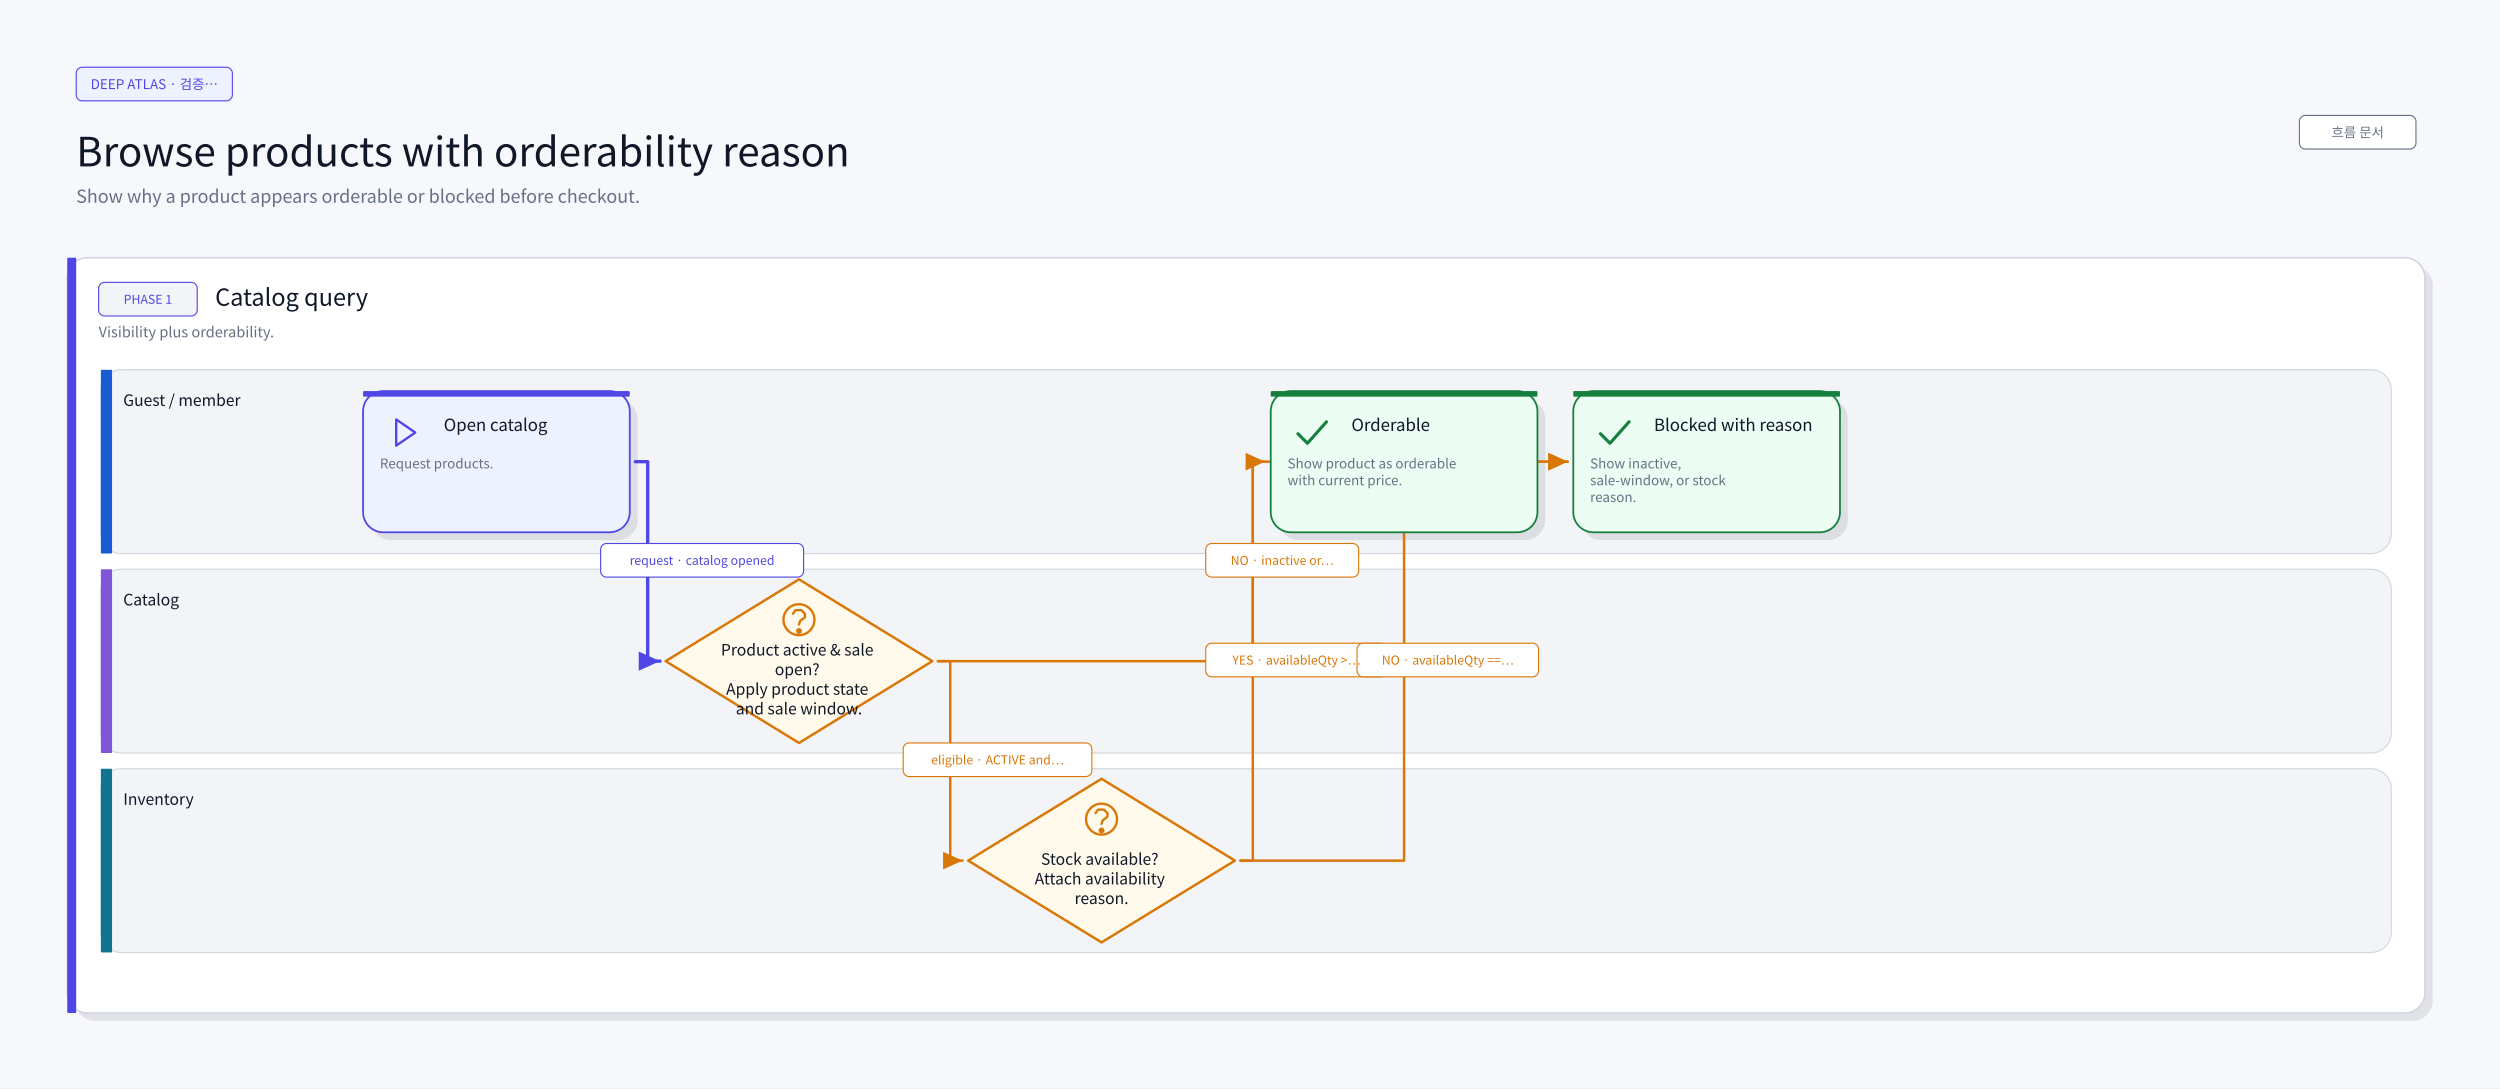
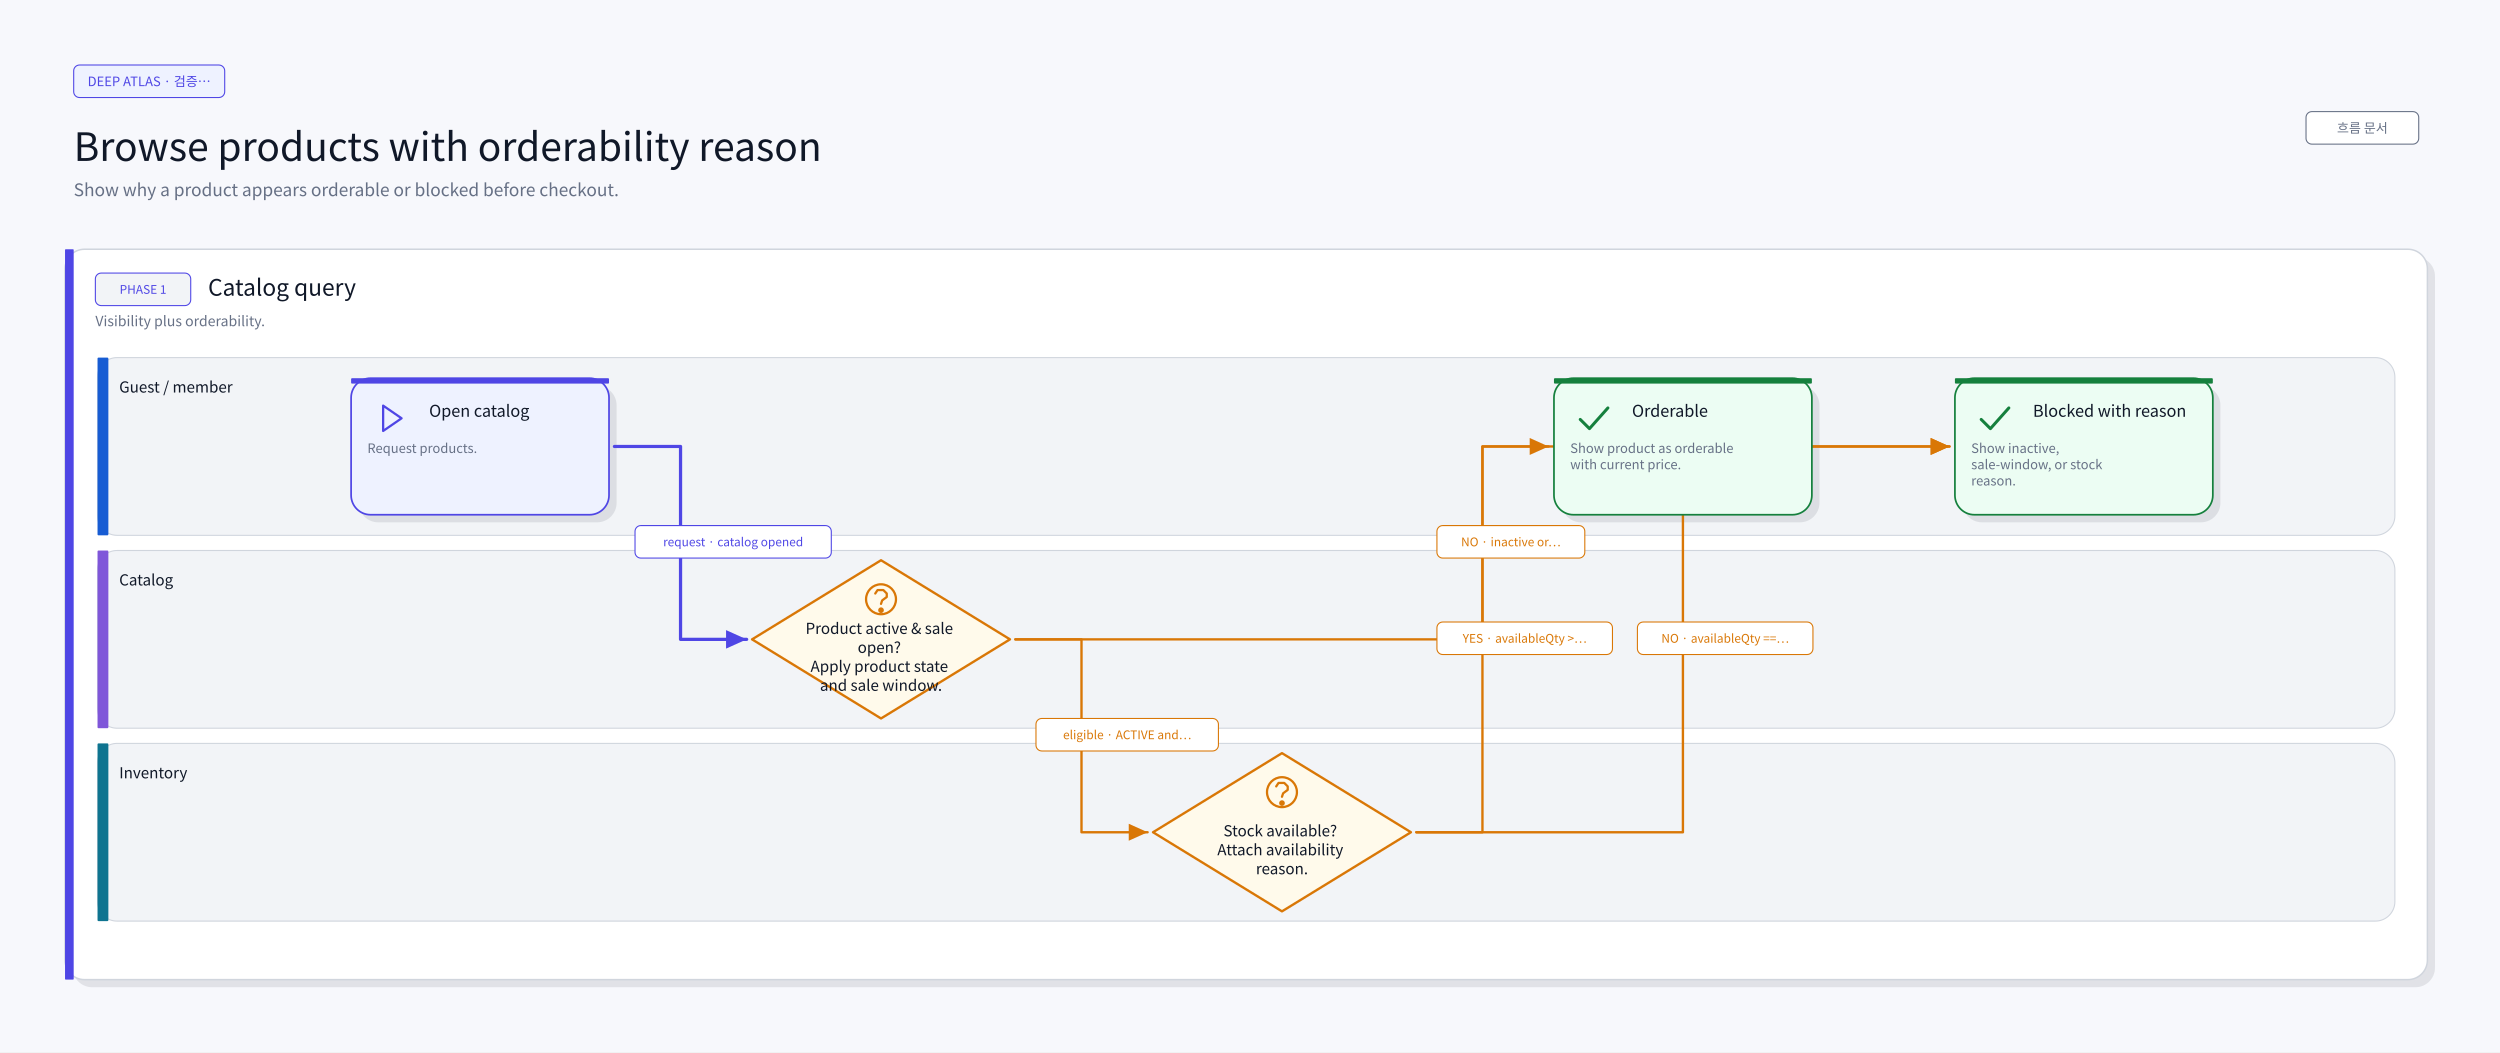
- <svg xmlns="http://www.w3.org/2000/svg" width="2231" height="971" viewBox="-12.00 -22.00 2231.00 971.00">
-   <rect x="-12.00" y="-22.00" width="2231.00" height="971.00" fill="#F7F8FC" />
-   <rect x="55.00" y="215.00" width="2104.00" height="674.00" rx="18.00" stroke="#101828" fill="#101828" stroke-width="0.0" opacity="0.100" />
-   <rect x="48.00" y="208.00" width="2104.00" height="674.00" rx="18.00" stroke="#D0D5DD" fill="#FFFFFF" stroke-width="1.4" opacity="1.000" />
-   <rect x="78.00" y="308.00" width="2044.00" height="164.00" rx="18.00" stroke="#D0D5DD" fill="#F2F4F7" stroke-width="1.0" opacity="1.000" />
-   <rect x="78.00" y="486.00" width="2044.00" height="164.00" rx="18.00" stroke="#D0D5DD" fill="#F2F4F7" stroke-width="1.0" opacity="1.000" />
-   <rect x="78.00" y="664.00" width="2044.00" height="164.00" rx="18.00" stroke="#D0D5DD" fill="#F2F4F7" stroke-width="1.0" opacity="1.000" />
+ <svg xmlns="http://www.w3.org/2000/svg" width="2307" height="971" viewBox="-12.00 -22.00 2307.00 971.00">
+   <rect x="-12.00" y="-22.00" width="2307.00" height="971.00" fill="#F7F8FC" />
+   <rect x="55.00" y="215.00" width="2180.00" height="674.00" rx="18.00" stroke="#101828" fill="#101828" stroke-width="0.0" opacity="0.100" />
+   <rect x="48.00" y="208.00" width="2180.00" height="674.00" rx="18.00" stroke="#D0D5DD" fill="#FFFFFF" stroke-width="1.4" opacity="1.000" />
+   <rect x="78.00" y="308.00" width="2120.00" height="164.00" rx="18.00" stroke="#D0D5DD" fill="#F2F4F7" stroke-width="1.0" opacity="1.000" />
+   <rect x="78.00" y="486.00" width="2120.00" height="164.00" rx="18.00" stroke="#D0D5DD" fill="#F2F4F7" stroke-width="1.0" opacity="1.000" />
+   <rect x="78.00" y="664.00" width="2120.00" height="164.00" rx="18.00" stroke="#D0D5DD" fill="#F2F4F7" stroke-width="1.0" opacity="1.000" />
  <rect x="319.00" y="334.00" width="238.00" height="126.00" rx="18.00" stroke="#101828" fill="#101828" stroke-width="0.0" opacity="0.100" />
-   <rect x="1129.00" y="334.00" width="238.00" height="126.00" rx="18.00" stroke="#101828" fill="#101828" stroke-width="0.0" opacity="0.100" />
-   <rect x="1399.00" y="334.00" width="238.00" height="126.00" rx="18.00" stroke="#101828" fill="#101828" stroke-width="0.0" opacity="0.100" />
-   <polyline points="555.00,390.00 566.00,390.00 566.00,568.00 577.00,568.00" stroke="#4F46E5" fill="none" stroke-width="3.0" opacity="1.000" stroke-linejoin="round" stroke-linecap="round" />
-   <polygon points="577.00,568.00 558.00,576.55 558.00,559.45" fill="#4F46E5" opacity="1.000" />
-   <polyline points="825.00,568.00 836.00,568.00 836.00,746.00 847.00,746.00" stroke="#D97706" fill="none" stroke-width="2.2" opacity="1.000" stroke-linejoin="round" stroke-linecap="round" />
-   <polygon points="847.00,746.00 829.60,753.83 829.60,738.17" fill="#D97706" opacity="1.000" />
-   <polyline points="825.00,568.00 1106.00,568.00 1106.00,390.00 1387.00,390.00" stroke="#D97706" fill="none" stroke-width="2.2" opacity="1.000" stroke-linejoin="round" stroke-linecap="round" />
-   <polygon points="1387.00,390.00 1369.60,397.83 1369.60,382.17" fill="#D97706" opacity="1.000" />
-   <polyline points="1095.00,746.00 1106.00,746.00 1106.00,390.00 1117.00,390.00" stroke="#D97706" fill="none" stroke-width="2.2" opacity="1.000" stroke-linejoin="round" stroke-linecap="round" />
-   <polygon points="1117.00,390.00 1099.60,397.83 1099.60,382.17" fill="#D97706" opacity="1.000" />
-   <polyline points="1095.00,746.00 1241.00,746.00 1241.00,390.00 1387.00,390.00" stroke="#D97706" fill="none" stroke-width="2.2" opacity="1.000" stroke-linejoin="round" stroke-linecap="round" />
-   <polygon points="1387.00,390.00 1369.60,397.83 1369.60,382.17" fill="#D97706" opacity="1.000" />
+   <rect x="1429.00" y="334.00" width="238.00" height="126.00" rx="18.00" stroke="#101828" fill="#101828" stroke-width="0.0" opacity="0.100" />
+   <rect x="1799.00" y="334.00" width="238.00" height="126.00" rx="18.00" stroke="#101828" fill="#101828" stroke-width="0.0" opacity="0.100" />
+   <polyline points="555.00,390.00 616.00,390.00 616.00,568.00 677.00,568.00" stroke="#4F46E5" fill="none" stroke-width="3.0" opacity="1.000" stroke-linejoin="round" stroke-linecap="round" />
+   <polygon points="677.00,568.00 658.00,576.55 658.00,559.45" fill="#4F46E5" opacity="1.000" />
+   <polyline points="925.00,568.00 986.00,568.00 986.00,746.00 1047.00,746.00" stroke="#D97706" fill="none" stroke-width="2.2" opacity="1.000" stroke-linejoin="round" stroke-linecap="round" />
+   <polygon points="1047.00,746.00 1029.60,753.83 1029.60,738.17" fill="#D97706" opacity="1.000" />
+   <polyline points="925.00,568.00 1356.00,568.00 1356.00,390.00 1787.00,390.00" stroke="#D97706" fill="none" stroke-width="2.2" opacity="1.000" stroke-linejoin="round" stroke-linecap="round" />
+   <polygon points="1787.00,390.00 1769.60,397.83 1769.60,382.17" fill="#D97706" opacity="1.000" />
+   <polyline points="1295.00,746.00 1356.00,746.00 1356.00,390.00 1417.00,390.00" stroke="#D97706" fill="none" stroke-width="2.2" opacity="1.000" stroke-linejoin="round" stroke-linecap="round" />
+   <polygon points="1417.00,390.00 1399.60,397.83 1399.60,382.17" fill="#D97706" opacity="1.000" />
+   <polyline points="1295.00,746.00 1541.00,746.00 1541.00,390.00 1787.00,390.00" stroke="#D97706" fill="none" stroke-width="2.2" opacity="1.000" stroke-linejoin="round" stroke-linecap="round" />
+   <polygon points="1787.00,390.00 1769.60,397.83 1769.60,382.17" fill="#D97706" opacity="1.000" />
  <rect x="56.00" y="38.00" width="139.36" height="30.00" rx="5.40" stroke="#4F46E5" fill="#EEF2FF" stroke-width="1.0" opacity="1.000" />
-   <rect x="2040.00" y="81.00" width="104.00" height="30.00" rx="5.40" stroke="#667085" fill="#FFFFFF" stroke-width="1.0" opacity="1.000" />
+   <rect x="2116.00" y="81.00" width="104.00" height="30.00" rx="5.40" stroke="#667085" fill="#FFFFFF" stroke-width="1.0" opacity="1.000" />
  <rect x="48.00" y="208.00" width="8.00" height="674.00" rx="0.64" stroke="#4F46E5" fill="#4F46E5" stroke-width="0.0" opacity="1.000" />
  <rect x="76.00" y="230.00" width="88.00" height="30.00" rx="5.40" stroke="#4F46E5" fill="#F2F4F7" stroke-width="1.0" opacity="1.000" />
  <rect x="78.00" y="308.00" width="10.00" height="164.00" rx="0.80" stroke="#175CD3" fill="#175CD3" stroke-width="0.0" opacity="1.000" />
  <rect x="78.00" y="486.00" width="10.00" height="164.00" rx="0.80" stroke="#7F56D9" fill="#7F56D9" stroke-width="0.0" opacity="1.000" />
  <rect x="78.00" y="664.00" width="10.00" height="164.00" rx="0.80" stroke="#0E7490" fill="#0E7490" stroke-width="0.0" opacity="1.000" />
  <rect x="312.00" y="327.00" width="238.00" height="126.00" rx="18.00" stroke="#4F46E5" fill="#EEF2FF" stroke-width="1.6" opacity="1.000" />
  <rect x="312.00" y="327.00" width="238.00" height="5.00" rx="0.90" stroke="#4F46E5" fill="#4F46E5" stroke-width="0.0" opacity="1.000" />
  <rect x="327.00" y="342.00" width="44.00" height="44.00" rx="3.52" stroke="#EEF2FF" fill="#EEF2FF" stroke-width="0.0" opacity="1.000" />
-   <rect x="1122.00" y="327.00" width="238.00" height="126.00" rx="18.00" stroke="#15803D" fill="#ECFDF3" stroke-width="1.6" opacity="1.000" />
-   <rect x="1122.00" y="327.00" width="238.00" height="5.00" rx="0.90" stroke="#15803D" fill="#15803D" stroke-width="0.0" opacity="1.000" />
-   <rect x="1137.00" y="342.00" width="44.00" height="44.00" rx="3.52" stroke="#ECFDF3" fill="#ECFDF3" stroke-width="0.0" opacity="1.000" />
-   <rect x="1392.00" y="327.00" width="238.00" height="126.00" rx="18.00" stroke="#15803D" fill="#ECFDF3" stroke-width="1.6" opacity="1.000" />
-   <rect x="1392.00" y="327.00" width="238.00" height="5.00" rx="0.90" stroke="#15803D" fill="#15803D" stroke-width="0.0" opacity="1.000" />
-   <rect x="1407.00" y="342.00" width="44.00" height="44.00" rx="3.52" stroke="#ECFDF3" fill="#ECFDF3" stroke-width="0.0" opacity="1.000" />
-   <polygon points="701.00,495.00 820.00,568.00 701.00,641.00 582.00,568.00" stroke="#D97706" fill="#FFFAEB" stroke-width="2.2" opacity="1.000" stroke-linejoin="round" />
-   <rect x="679.00" y="509.00" width="44.00" height="44.00" rx="3.52" stroke="#FFFAEB" fill="#FFFAEB" stroke-width="0.0" opacity="1.000" />
-   <ellipse cx="701.00" cy="531.00" rx="13.81" ry="13.81" stroke="#D97706" fill="none" stroke-width="2.1" opacity="1.000" />
-   <ellipse cx="701.00" cy="541.10" rx="1.59" ry="1.59" stroke="#D97706" fill="#D97706" stroke-width="2.1" opacity="1.000" />
-   <polygon points="971.00,673.00 1090.00,746.00 971.00,819.00 852.00,746.00" stroke="#D97706" fill="#FFFAEB" stroke-width="2.2" opacity="1.000" stroke-linejoin="round" />
-   <rect x="949.00" y="687.00" width="44.00" height="44.00" rx="3.52" stroke="#FFFAEB" fill="#FFFAEB" stroke-width="0.0" opacity="1.000" />
-   <ellipse cx="971.00" cy="709.00" rx="13.81" ry="13.81" stroke="#D97706" fill="none" stroke-width="2.1" opacity="1.000" />
-   <ellipse cx="971.00" cy="719.10" rx="1.59" ry="1.59" stroke="#D97706" fill="#D97706" stroke-width="2.1" opacity="1.000" />
-   <rect x="524.00" y="463.00" width="181.12" height="30.00" rx="5.40" stroke="#4F46E5" fill="#FFFFFF" stroke-width="1.0" opacity="1.000" />
-   <rect x="794.00" y="641.00" width="168.36" height="30.00" rx="5.40" stroke="#D97706" fill="#FFFFFF" stroke-width="1.0" opacity="1.000" />
-   <rect x="1064.00" y="463.00" width="136.46" height="30.00" rx="5.40" stroke="#D97706" fill="#FFFFFF" stroke-width="1.0" opacity="1.000" />
-   <rect x="1064.00" y="552.00" width="161.98" height="30.00" rx="5.40" stroke="#D97706" fill="#FFFFFF" stroke-width="1.0" opacity="1.000" />
-   <rect x="1199.00" y="552.00" width="161.98" height="30.00" rx="5.40" stroke="#D97706" fill="#FFFFFF" stroke-width="1.0" opacity="1.000" />
+   <rect x="1422.00" y="327.00" width="238.00" height="126.00" rx="18.00" stroke="#15803D" fill="#ECFDF3" stroke-width="1.6" opacity="1.000" />
+   <rect x="1422.00" y="327.00" width="238.00" height="5.00" rx="0.90" stroke="#15803D" fill="#15803D" stroke-width="0.0" opacity="1.000" />
+   <rect x="1437.00" y="342.00" width="44.00" height="44.00" rx="3.52" stroke="#ECFDF3" fill="#ECFDF3" stroke-width="0.0" opacity="1.000" />
+   <rect x="1792.00" y="327.00" width="238.00" height="126.00" rx="18.00" stroke="#15803D" fill="#ECFDF3" stroke-width="1.6" opacity="1.000" />
+   <rect x="1792.00" y="327.00" width="238.00" height="5.00" rx="0.90" stroke="#15803D" fill="#15803D" stroke-width="0.0" opacity="1.000" />
+   <rect x="1807.00" y="342.00" width="44.00" height="44.00" rx="3.52" stroke="#ECFDF3" fill="#ECFDF3" stroke-width="0.0" opacity="1.000" />
+   <polygon points="801.00,495.00 920.00,568.00 801.00,641.00 682.00,568.00" stroke="#D97706" fill="#FFFAEB" stroke-width="2.2" opacity="1.000" stroke-linejoin="round" />
+   <rect x="779.00" y="509.00" width="44.00" height="44.00" rx="3.52" stroke="#FFFAEB" fill="#FFFAEB" stroke-width="0.0" opacity="1.000" />
+   <ellipse cx="801.00" cy="531.00" rx="13.81" ry="13.81" stroke="#D97706" fill="none" stroke-width="2.1" opacity="1.000" />
+   <ellipse cx="801.00" cy="541.10" rx="1.59" ry="1.59" stroke="#D97706" fill="#D97706" stroke-width="2.1" opacity="1.000" />
+   <polygon points="1171.00,673.00 1290.00,746.00 1171.00,819.00 1052.00,746.00" stroke="#D97706" fill="#FFFAEB" stroke-width="2.2" opacity="1.000" stroke-linejoin="round" />
+   <rect x="1149.00" y="687.00" width="44.00" height="44.00" rx="3.52" stroke="#FFFAEB" fill="#FFFAEB" stroke-width="0.0" opacity="1.000" />
+   <ellipse cx="1171.00" cy="709.00" rx="13.81" ry="13.81" stroke="#D97706" fill="none" stroke-width="2.1" opacity="1.000" />
+   <ellipse cx="1171.01" cy="719.10" rx="1.59" ry="1.59" stroke="#D97706" fill="#D97706" stroke-width="2.1" opacity="1.000" />
+   <rect x="574.00" y="463.00" width="181.12" height="30.00" rx="5.40" stroke="#4F46E5" fill="#FFFFFF" stroke-width="1.0" opacity="1.000" />
+   <rect x="944.00" y="641.00" width="168.36" height="30.00" rx="5.40" stroke="#D97706" fill="#FFFFFF" stroke-width="1.0" opacity="1.000" />
+   <rect x="1314.00" y="463.00" width="136.46" height="30.00" rx="5.40" stroke="#D97706" fill="#FFFFFF" stroke-width="1.0" opacity="1.000" />
+   <rect x="1314.00" y="552.00" width="161.98" height="30.00" rx="5.40" stroke="#D97706" fill="#FFFFFF" stroke-width="1.0" opacity="1.000" />
+   <rect x="1499.00" y="552.00" width="161.98" height="30.00" rx="5.40" stroke="#D97706" fill="#FFFFFF" stroke-width="1.0" opacity="1.000" />
  <polyline points="341.56,352.31 341.56,375.69 358.56,364.00 341.56,352.31" stroke="#4F46E5" fill="none" stroke-width="2.1" opacity="1.000" stroke-linejoin="round" stroke-linecap="round" />
-   <polyline points="1146.25,365.06 1154.75,373.56 1171.75,354.44" stroke="#15803D" fill="none" stroke-width="2.8" opacity="1.000" stroke-linejoin="round" stroke-linecap="round" />
-   <polyline points="1416.25,365.06 1424.75,373.56 1441.75,354.44" stroke="#15803D" fill="none" stroke-width="2.8" opacity="1.000" stroke-linejoin="round" stroke-linecap="round" />
-   <polyline points="695.69,525.69 697.81,522.50 703.13,522.50 706.31,525.69 706.31,528.88 702.07,532.06 701.00,535.25" stroke="#D97706" fill="none" stroke-width="2.1" opacity="1.000" stroke-linejoin="round" stroke-linecap="round" />
-   <polyline points="965.69,703.69 967.81,700.50 973.13,700.50 976.31,703.69 976.31,706.88 972.07,710.06 971.00,713.25" stroke="#D97706" fill="none" stroke-width="2.1" opacity="1.000" stroke-linejoin="round" stroke-linecap="round" />
+   <polyline points="1446.25,365.06 1454.75,373.56 1471.75,354.44" stroke="#15803D" fill="none" stroke-width="2.8" opacity="1.000" stroke-linejoin="round" stroke-linecap="round" />
+   <polyline points="1816.25,365.06 1824.75,373.56 1841.75,354.44" stroke="#15803D" fill="none" stroke-width="2.8" opacity="1.000" stroke-linejoin="round" stroke-linecap="round" />
+   <polyline points="795.69,525.69 797.81,522.50 803.13,522.50 806.31,525.69 806.31,528.88 802.07,532.06 801.00,535.25" stroke="#D97706" fill="none" stroke-width="2.1" opacity="1.000" stroke-linejoin="round" stroke-linecap="round" />
+   <polyline points="1165.69,703.69 1167.81,700.50 1173.13,700.50 1176.31,703.69 1176.31,706.88 1172.07,710.06 1171.00,713.25" stroke="#D97706" fill="none" stroke-width="2.1" opacity="1.000" stroke-linejoin="round" stroke-linecap="round" />
  <text x="125.68" y="57.50" font-size="12.00" font-family="NanumGothic, Noto Sans CJK KR, Apple SD Gothic Neo, Arial, sans-serif" text-anchor="middle" fill="#4F46E5" opacity="1.000">
    <tspan x="125.68" dy="0.00">DEEP ATLAS · 검증…</tspan>
  </text>
  <text x="56.00" y="126.50" font-size="36.00" font-family="NanumGothic, Noto Sans CJK KR, Apple SD Gothic Neo, Arial, sans-serif" text-anchor="start" fill="#101828" opacity="1.000">
    <tspan x="56.00" dy="0.00">Browse products with orderability reason</tspan>
  </text>
  <text x="56.00" y="159.00" font-size="16.00" font-family="NanumGothic, Noto Sans CJK KR, Apple SD Gothic Neo, Arial, sans-serif" text-anchor="start" fill="#667085" opacity="1.000">
    <tspan x="56.00" dy="0.00">Show why a product appears orderable or blocked before checkout.</tspan>
  </text>
  <a href="[[architecture/atlas/flows/browse-orderable-products.md]]">
-     <text x="2092.00" y="100.50" font-size="12.00" font-family="NanumGothic, Noto Sans CJK KR, Apple SD Gothic Neo, Arial, sans-serif" text-anchor="middle" fill="#667085" opacity="1.000">
-       <tspan x="2092.00" dy="0.00">흐름 문서</tspan>
+     <text x="2168.00" y="100.50" font-size="12.00" font-family="NanumGothic, Noto Sans CJK KR, Apple SD Gothic Neo, Arial, sans-serif" text-anchor="middle" fill="#667085" opacity="1.000">
+       <tspan x="2168.00" dy="0.00">흐름 문서</tspan>
    </text>
  </a>
  <text x="120.00" y="249.12" font-size="11.00" font-family="NanumGothic, Noto Sans CJK KR, Apple SD Gothic Neo, Arial, sans-serif" text-anchor="middle" fill="#4F46E5" opacity="1.000">
    <tspan x="120.00" dy="0.00">PHASE 1</tspan>
  </text>
  <text x="180.00" y="250.88" font-size="21.00" font-family="NanumGothic, Noto Sans CJK KR, Apple SD Gothic Neo, Arial, sans-serif" text-anchor="start" fill="#101828" opacity="1.000">
    <tspan x="180.00" dy="0.00">Catalog query</tspan>
  </text>
  <text x="76.00" y="279.00" font-size="13.00" font-family="NanumGothic, Noto Sans CJK KR, Apple SD Gothic Neo, Arial, sans-serif" text-anchor="start" fill="#667085" opacity="1.000">
    <tspan x="76.00" dy="0.00">Visibility plus orderability.</tspan>
  </text>
  <text x="98.00" y="340.25" font-size="14.00" font-family="NanumGothic, Noto Sans CJK KR, Apple SD Gothic Neo, Arial, sans-serif" text-anchor="start" fill="#101828" opacity="1.000">
    <tspan x="98.00" dy="0.00">Guest / member</tspan>
  </text>
  <text x="98.00" y="518.25" font-size="14.00" font-family="NanumGothic, Noto Sans CJK KR, Apple SD Gothic Neo, Arial, sans-serif" text-anchor="start" fill="#101828" opacity="1.000">
    <tspan x="98.00" dy="0.00">Catalog</tspan>
  </text>
  <text x="98.00" y="696.25" font-size="14.00" font-family="NanumGothic, Noto Sans CJK KR, Apple SD Gothic Neo, Arial, sans-serif" text-anchor="start" fill="#101828" opacity="1.000">
    <tspan x="98.00" dy="0.00">Inventory</tspan>
  </text>
  <text x="384.00" y="362.62" font-size="15.00" font-family="NanumGothic, Noto Sans CJK KR, Apple SD Gothic Neo, Arial, sans-serif" text-anchor="start" fill="#101828" opacity="1.000">
    <tspan x="384.00" dy="0.00">Open catalog</tspan>
  </text>
  <text x="327.00" y="396.00" font-size="12.00" font-family="NanumGothic, Noto Sans CJK KR, Apple SD Gothic Neo, Arial, sans-serif" text-anchor="start" fill="#667085" opacity="1.000">
    <tspan x="327.00" dy="0.00">Request products.</tspan>
  </text>
-   <text x="1194.00" y="362.62" font-size="15.00" font-family="NanumGothic, Noto Sans CJK KR, Apple SD Gothic Neo, Arial, sans-serif" text-anchor="start" fill="#101828" opacity="1.000">
-     <tspan x="1194.00" dy="0.00">Orderable</tspan>
+   <text x="1494.00" y="362.62" font-size="15.00" font-family="NanumGothic, Noto Sans CJK KR, Apple SD Gothic Neo, Arial, sans-serif" text-anchor="start" fill="#101828" opacity="1.000">
+     <tspan x="1494.00" dy="0.00">Orderable</tspan>
  </text>
-   <text x="1137.00" y="396.00" font-size="12.00" font-family="NanumGothic, Noto Sans CJK KR, Apple SD Gothic Neo, Arial, sans-serif" text-anchor="start" fill="#667085" opacity="1.000">
-     <tspan x="1137.00" dy="0.00">Show product as orderable</tspan>
-     <tspan x="1137.00" dy="15.00">with current price.</tspan>
+   <text x="1437.00" y="396.00" font-size="12.00" font-family="NanumGothic, Noto Sans CJK KR, Apple SD Gothic Neo, Arial, sans-serif" text-anchor="start" fill="#667085" opacity="1.000">
+     <tspan x="1437.00" dy="0.00">Show product as orderable</tspan>
+     <tspan x="1437.00" dy="15.00">with current price.</tspan>
  </text>
-   <text x="1464.00" y="362.62" font-size="15.00" font-family="NanumGothic, Noto Sans CJK KR, Apple SD Gothic Neo, Arial, sans-serif" text-anchor="start" fill="#101828" opacity="1.000">
-     <tspan x="1464.00" dy="0.00">Blocked with reason</tspan>
+   <text x="1864.00" y="362.62" font-size="15.00" font-family="NanumGothic, Noto Sans CJK KR, Apple SD Gothic Neo, Arial, sans-serif" text-anchor="start" fill="#101828" opacity="1.000">
+     <tspan x="1864.00" dy="0.00">Blocked with reason</tspan>
  </text>
-   <text x="1407.00" y="396.00" font-size="12.00" font-family="NanumGothic, Noto Sans CJK KR, Apple SD Gothic Neo, Arial, sans-serif" text-anchor="start" fill="#667085" opacity="1.000">
-     <tspan x="1407.00" dy="0.00">Show inactive,</tspan>
-     <tspan x="1407.00" dy="15.00">sale-window, or stock</tspan>
-     <tspan x="1407.00" dy="15.00">reason.</tspan>
+   <text x="1807.00" y="396.00" font-size="12.00" font-family="NanumGothic, Noto Sans CJK KR, Apple SD Gothic Neo, Arial, sans-serif" text-anchor="start" fill="#667085" opacity="1.000">
+     <tspan x="1807.00" dy="0.00">Show inactive,</tspan>
+     <tspan x="1807.00" dy="15.00">sale-window, or stock</tspan>
+     <tspan x="1807.00" dy="15.00">reason.</tspan>
  </text>
  <a href="[[rules/rule-product-active]]">
-     <text x="701.00" y="563.00" font-size="14.00" font-family="NanumGothic, Noto Sans CJK KR, Apple SD Gothic Neo, Arial, sans-serif" text-anchor="middle" fill="#101828" opacity="1.000">
-       <tspan x="701.00" dy="0.00">Product active &amp; sale</tspan>
-       <tspan x="701.00" dy="17.50">open?</tspan>
-       <tspan x="701.00" dy="17.50">Apply product state</tspan>
-       <tspan x="701.00" dy="17.50">and sale window.</tspan>
+     <text x="801.00" y="563.00" font-size="14.00" font-family="NanumGothic, Noto Sans CJK KR, Apple SD Gothic Neo, Arial, sans-serif" text-anchor="middle" fill="#101828" opacity="1.000">
+       <tspan x="801.00" dy="0.00">Product active &amp; sale</tspan>
+       <tspan x="801.00" dy="17.50">open?</tspan>
+       <tspan x="801.00" dy="17.50">Apply product state</tspan>
+       <tspan x="801.00" dy="17.50">and sale window.</tspan>
    </text>
  </a>
  <a href="[[rules/rule-stock-available]]">
-     <text x="971.00" y="749.75" font-size="14.00" font-family="NanumGothic, Noto Sans CJK KR, Apple SD Gothic Neo, Arial, sans-serif" text-anchor="middle" fill="#101828" opacity="1.000">
-       <tspan x="971.00" dy="0.00">Stock available?</tspan>
-       <tspan x="971.00" dy="17.50">Attach availability</tspan>
-       <tspan x="971.00" dy="17.50">reason.</tspan>
+     <text x="1171.00" y="749.75" font-size="14.00" font-family="NanumGothic, Noto Sans CJK KR, Apple SD Gothic Neo, Arial, sans-serif" text-anchor="middle" fill="#101828" opacity="1.000">
+       <tspan x="1171.00" dy="0.00">Stock available?</tspan>
+       <tspan x="1171.00" dy="17.50">Attach availability</tspan>
+       <tspan x="1171.00" dy="17.50">reason.</tspan>
    </text>
  </a>
-   <text x="614.56" y="482.12" font-size="11.00" font-family="NanumGothic, Noto Sans CJK KR, Apple SD Gothic Neo, Arial, sans-serif" text-anchor="middle" fill="#4F46E5" opacity="1.000">
-     <tspan x="614.56" dy="0.00">request · catalog opened</tspan>
+   <text x="664.56" y="482.12" font-size="11.00" font-family="NanumGothic, Noto Sans CJK KR, Apple SD Gothic Neo, Arial, sans-serif" text-anchor="middle" fill="#4F46E5" opacity="1.000">
+     <tspan x="664.56" dy="0.00">request · catalog opened</tspan>
  </text>
-   <text x="878.18" y="660.12" font-size="11.00" font-family="NanumGothic, Noto Sans CJK KR, Apple SD Gothic Neo, Arial, sans-serif" text-anchor="middle" fill="#D97706" opacity="1.000">
-     <tspan x="878.18" dy="0.00">eligible · ACTIVE and…</tspan>
+   <text x="1028.18" y="660.12" font-size="11.00" font-family="NanumGothic, Noto Sans CJK KR, Apple SD Gothic Neo, Arial, sans-serif" text-anchor="middle" fill="#D97706" opacity="1.000">
+     <tspan x="1028.18" dy="0.00">eligible · ACTIVE and…</tspan>
  </text>
-   <text x="1132.23" y="482.12" font-size="11.00" font-family="NanumGothic, Noto Sans CJK KR, Apple SD Gothic Neo, Arial, sans-serif" text-anchor="middle" fill="#D97706" opacity="1.000">
-     <tspan x="1132.23" dy="0.00">NO · inactive or…</tspan>
+   <text x="1382.23" y="482.12" font-size="11.00" font-family="NanumGothic, Noto Sans CJK KR, Apple SD Gothic Neo, Arial, sans-serif" text-anchor="middle" fill="#D97706" opacity="1.000">
+     <tspan x="1382.23" dy="0.00">NO · inactive or…</tspan>
  </text>
-   <text x="1144.99" y="571.12" font-size="11.00" font-family="NanumGothic, Noto Sans CJK KR, Apple SD Gothic Neo, Arial, sans-serif" text-anchor="middle" fill="#D97706" opacity="1.000">
-     <tspan x="1144.99" dy="0.00">YES · availableQty &gt;…</tspan>
+   <text x="1394.99" y="571.12" font-size="11.00" font-family="NanumGothic, Noto Sans CJK KR, Apple SD Gothic Neo, Arial, sans-serif" text-anchor="middle" fill="#D97706" opacity="1.000">
+     <tspan x="1394.99" dy="0.00">YES · availableQty &gt;…</tspan>
  </text>
-   <text x="1279.99" y="571.12" font-size="11.00" font-family="NanumGothic, Noto Sans CJK KR, Apple SD Gothic Neo, Arial, sans-serif" text-anchor="middle" fill="#D97706" opacity="1.000">
-     <tspan x="1279.99" dy="0.00">NO · availableQty ==…</tspan>
+   <text x="1579.99" y="571.12" font-size="11.00" font-family="NanumGothic, Noto Sans CJK KR, Apple SD Gothic Neo, Arial, sans-serif" text-anchor="middle" fill="#D97706" opacity="1.000">
+     <tspan x="1579.99" dy="0.00">NO · availableQty ==…</tspan>
  </text>
</svg>
